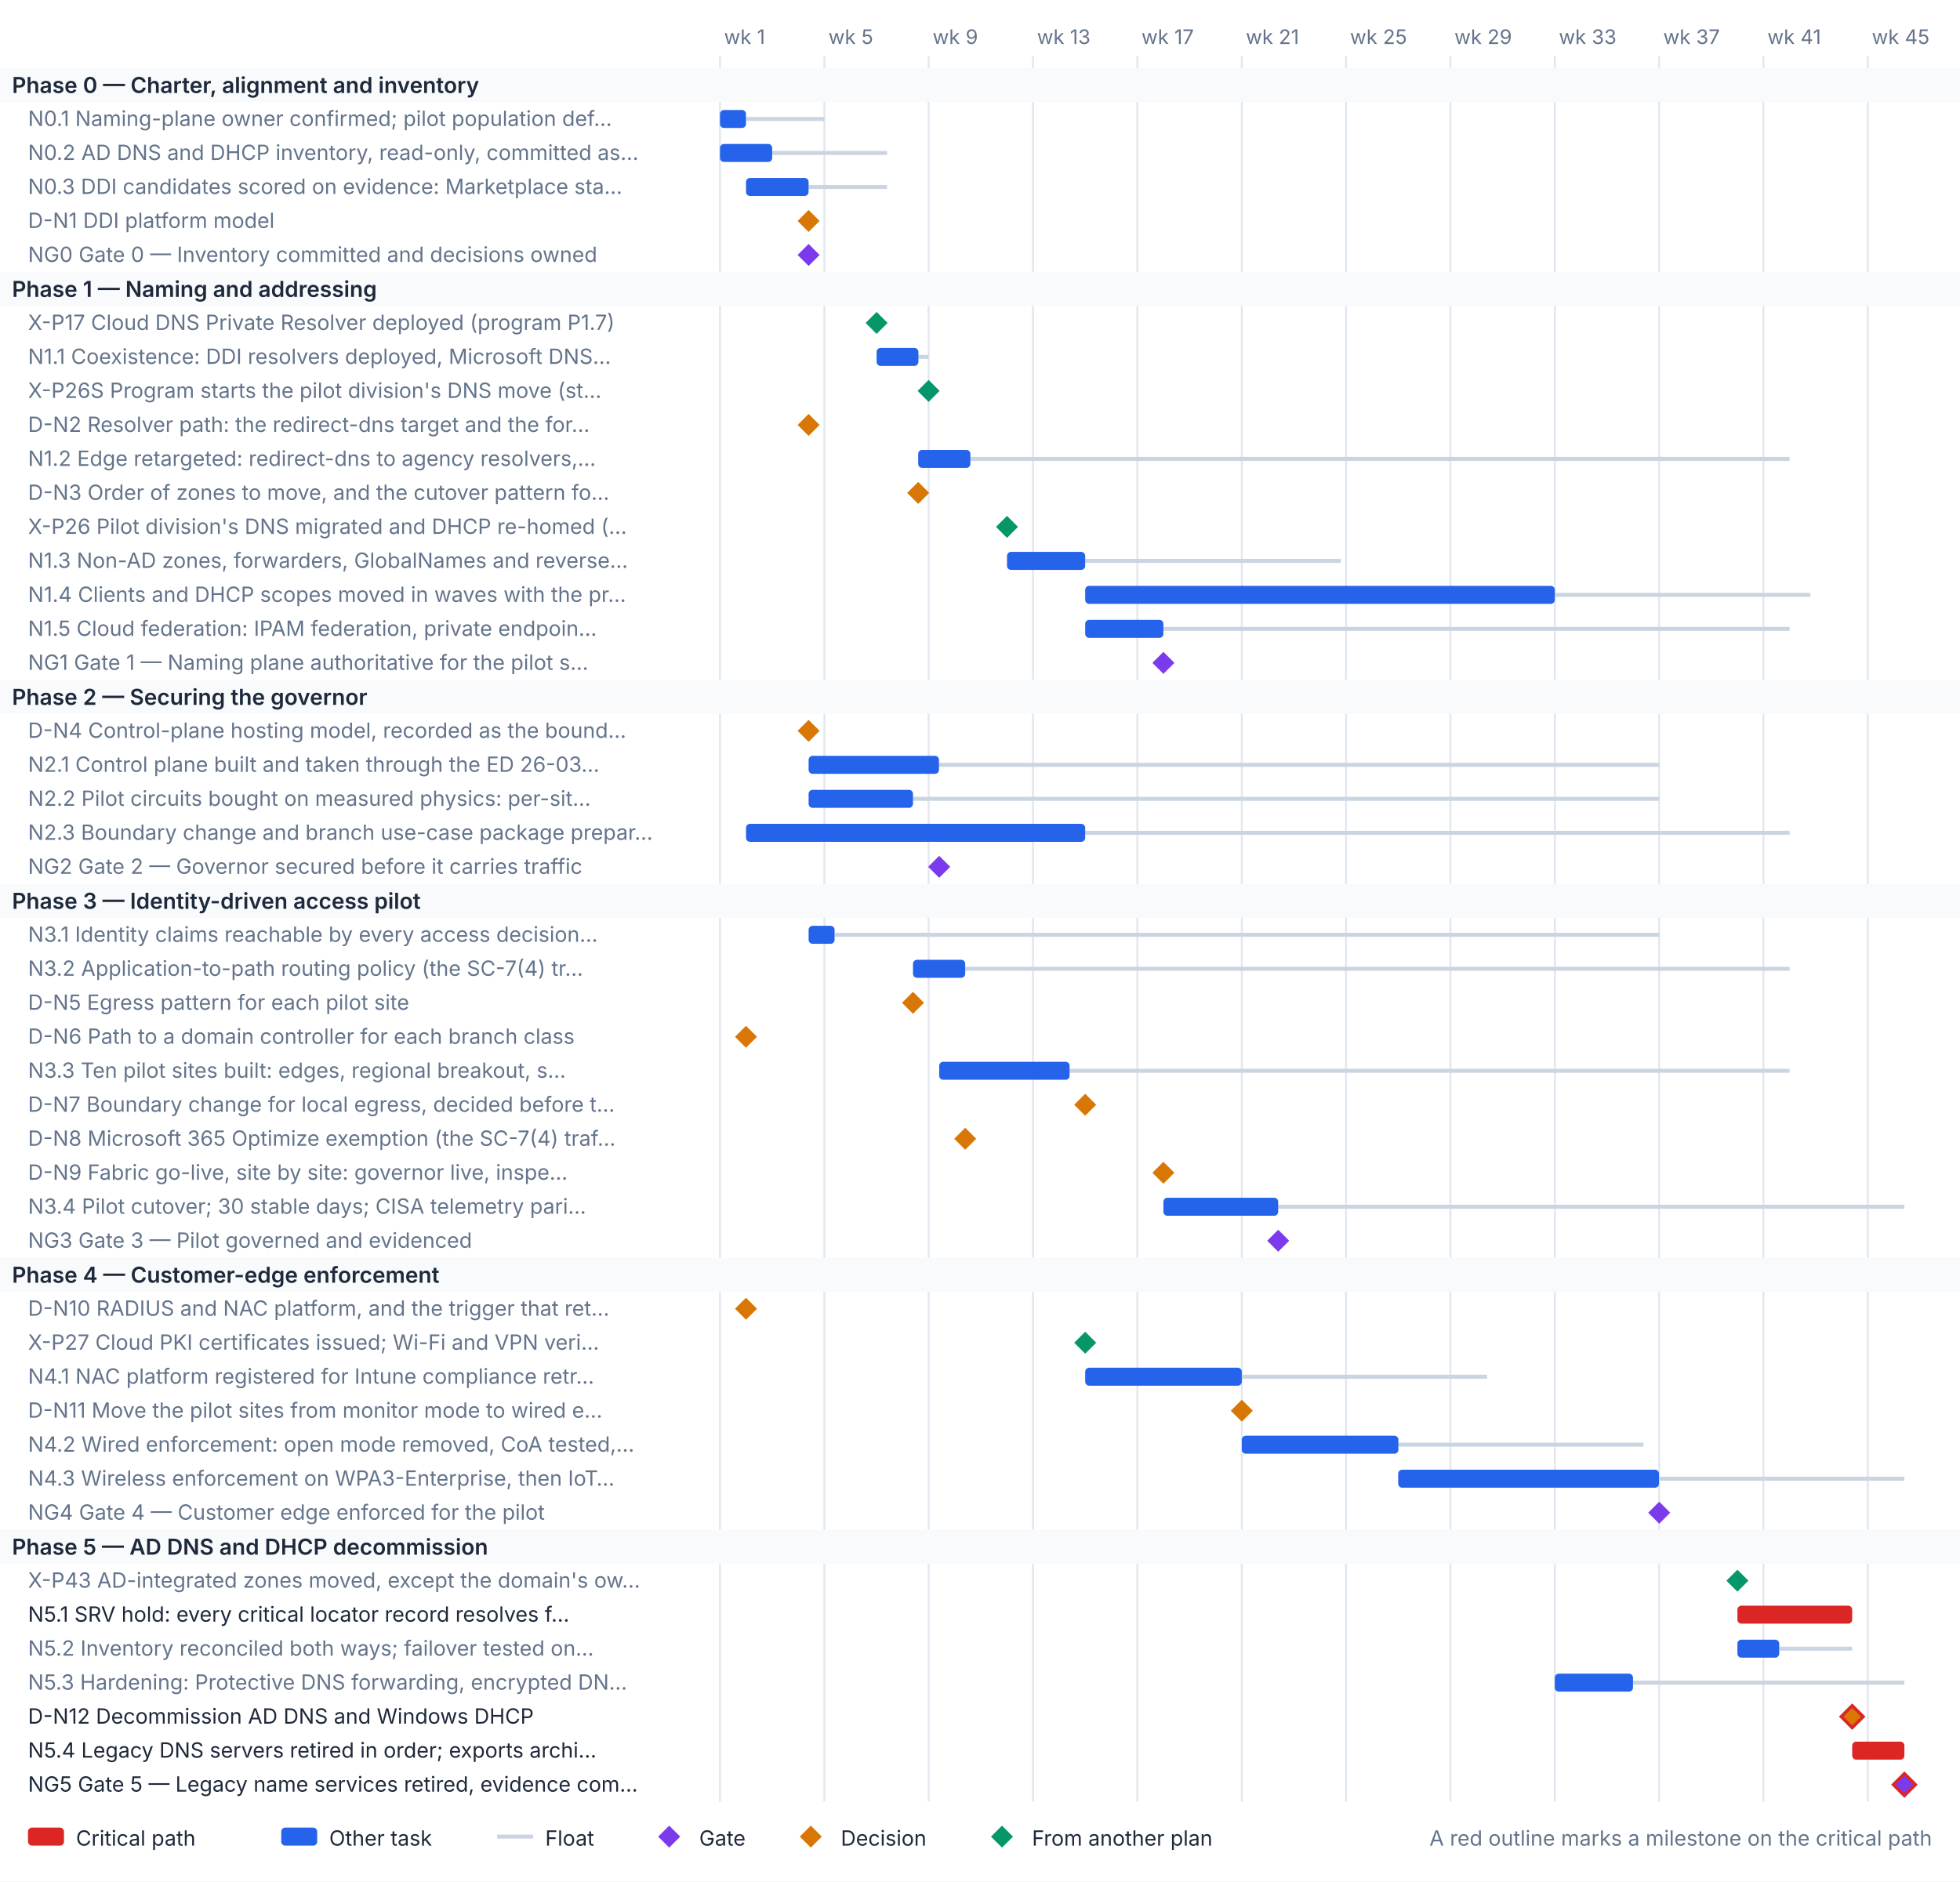
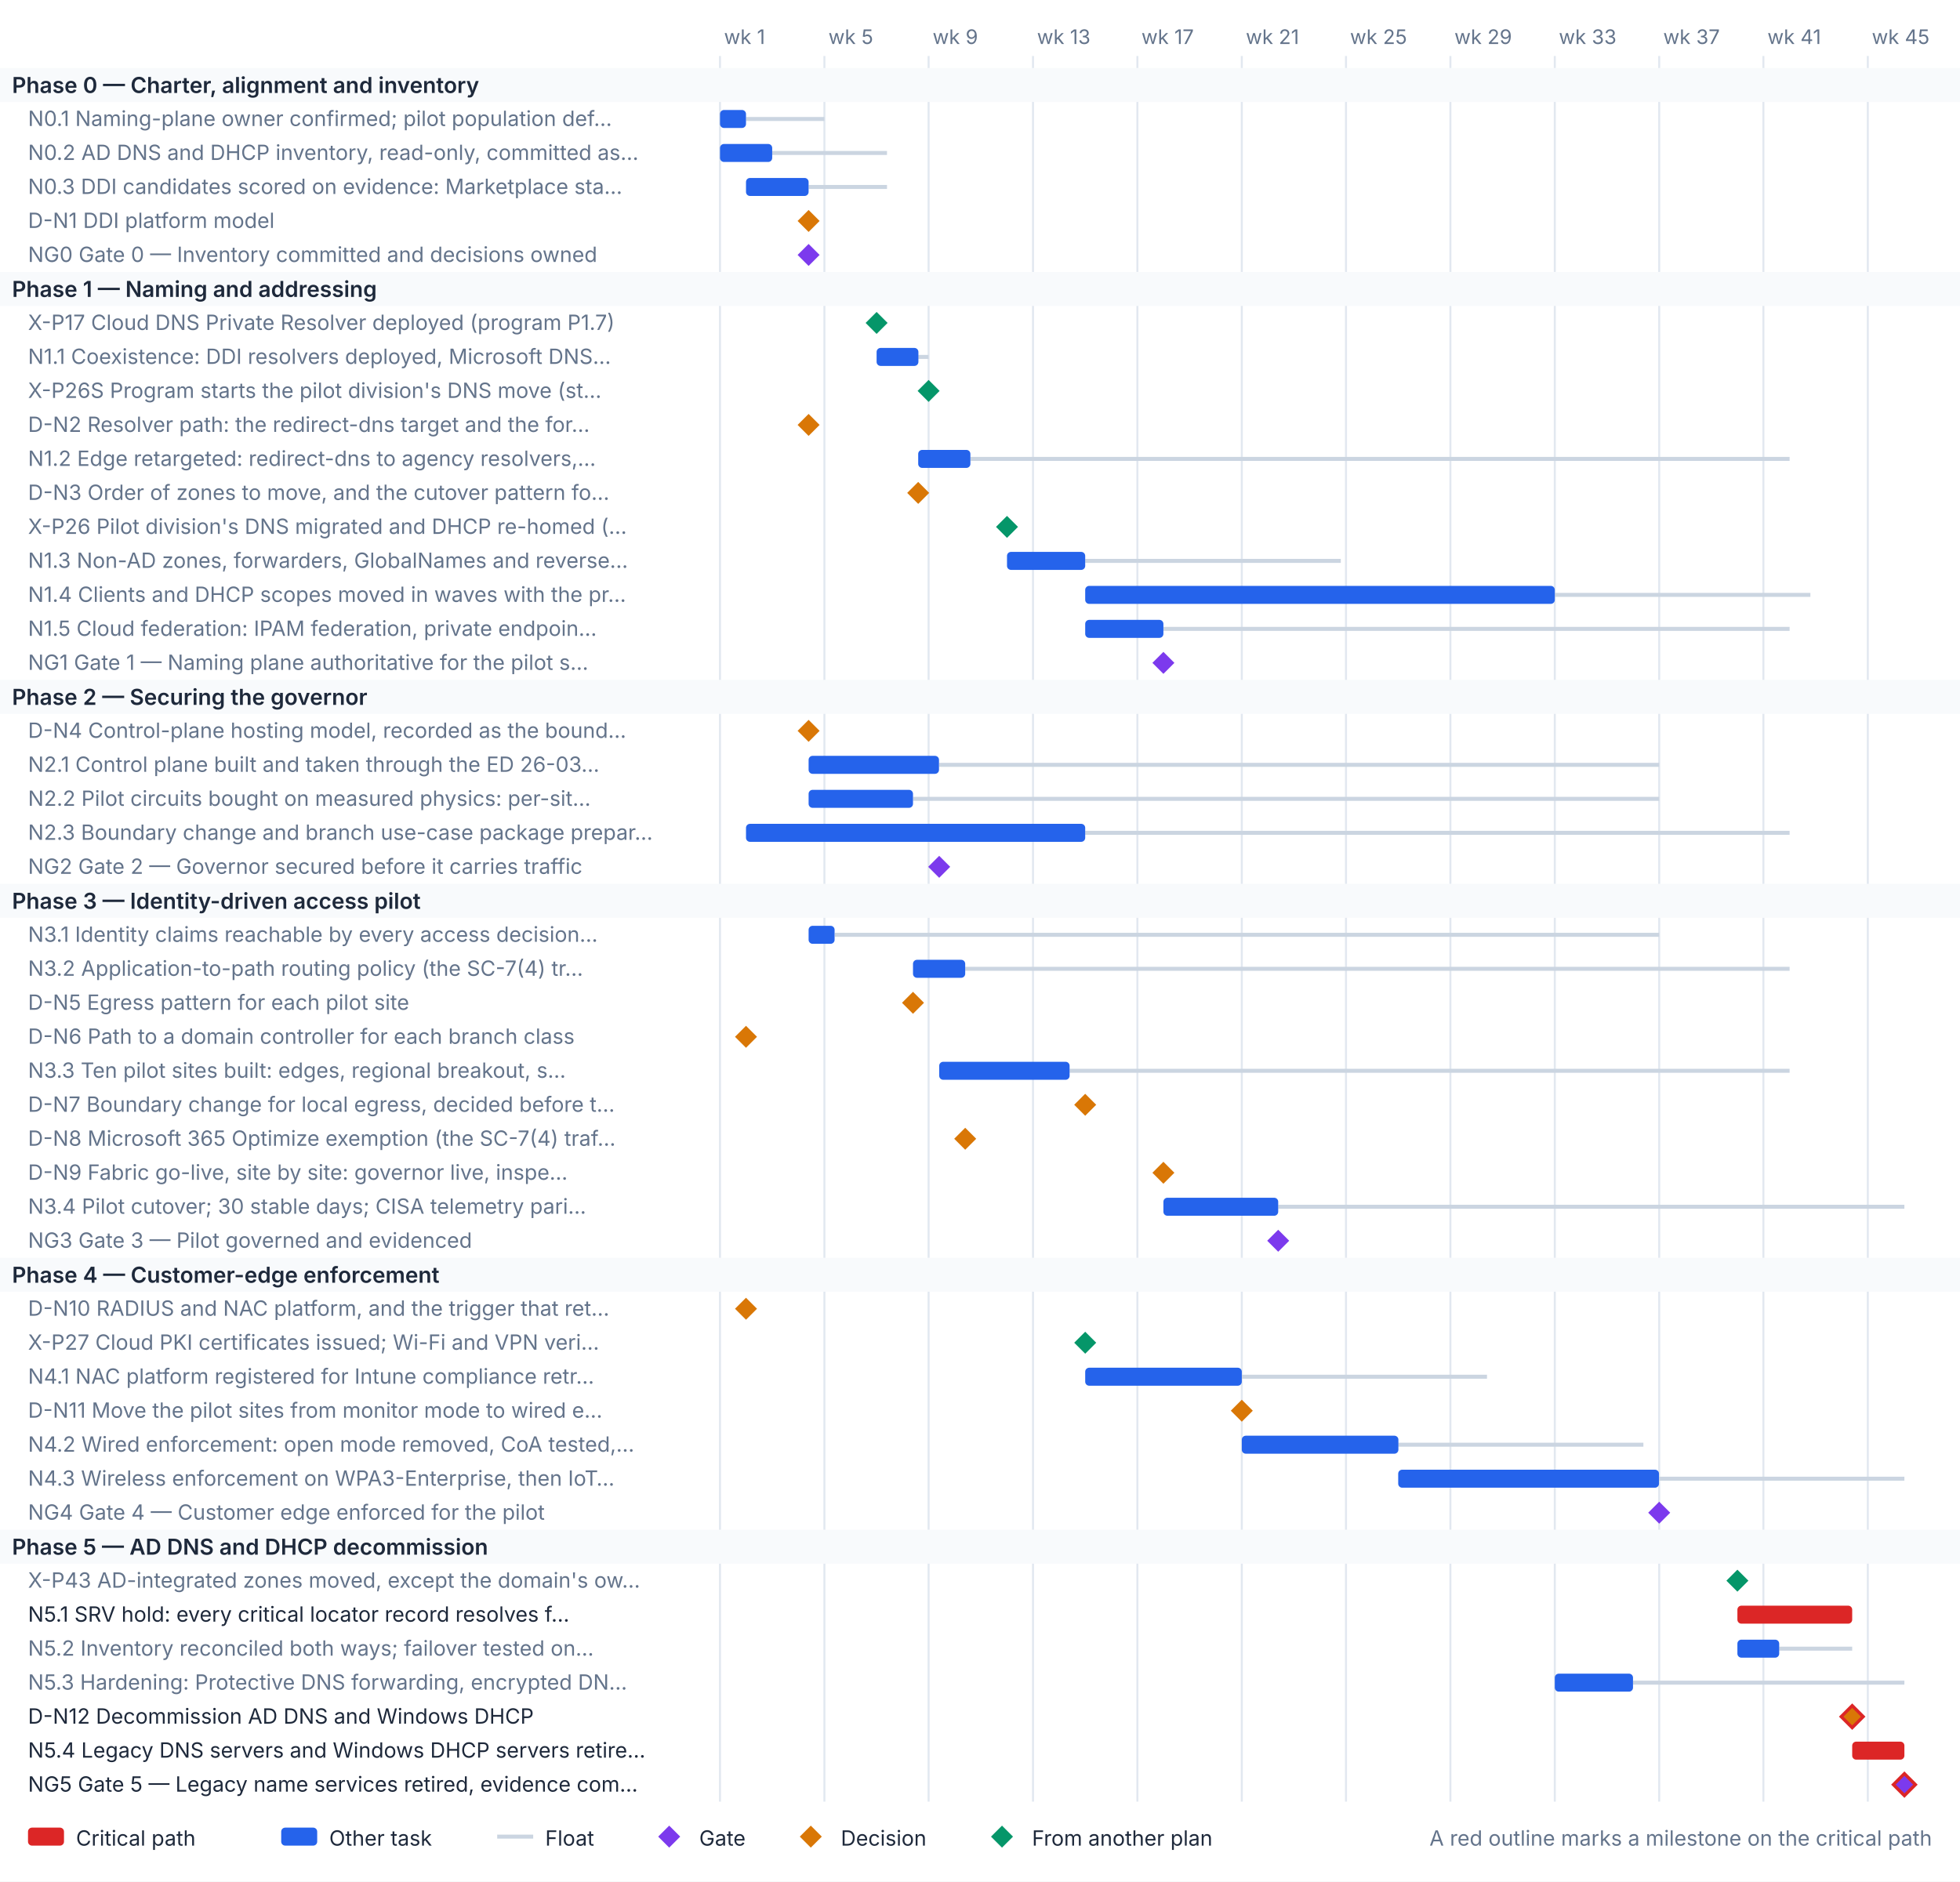
<svg xmlns="http://www.w3.org/2000/svg" width="980" height="941" viewBox="0 0 980 941" role="img" aria-labelledby="t d" font-family="Inter, 'DM Sans', Arial, sans-serif">
  <rect width="980" height="941" fill="#ffffff" />
  <line x1="360.0" y1="28" x2="360.0" y2="901" stroke="#e2e8f0" stroke-width="1" />
  <text x="362.0" y="22" font-size="10" fill="#64748b">wk 1</text>
  <line x1="412.2" y1="28" x2="412.2" y2="901" stroke="#e2e8f0" stroke-width="1" />
  <text x="414.2" y="22" font-size="10" fill="#64748b">wk 5</text>
  <line x1="464.3" y1="28" x2="464.3" y2="901" stroke="#e2e8f0" stroke-width="1" />
  <text x="466.3" y="22" font-size="10" fill="#64748b">wk 9</text>
  <line x1="516.5" y1="28" x2="516.5" y2="901" stroke="#e2e8f0" stroke-width="1" />
  <text x="518.5" y="22" font-size="10" fill="#64748b">wk 13</text>
  <line x1="568.7" y1="28" x2="568.7" y2="901" stroke="#e2e8f0" stroke-width="1" />
  <text x="570.7" y="22" font-size="10" fill="#64748b">wk 17</text>
  <line x1="620.9" y1="28" x2="620.9" y2="901" stroke="#e2e8f0" stroke-width="1" />
  <text x="622.9" y="22" font-size="10" fill="#64748b">wk 21</text>
  <line x1="673.0" y1="28" x2="673.0" y2="901" stroke="#e2e8f0" stroke-width="1" />
  <text x="675.0" y="22" font-size="10" fill="#64748b">wk 25</text>
  <line x1="725.2" y1="28" x2="725.2" y2="901" stroke="#e2e8f0" stroke-width="1" />
  <text x="727.2" y="22" font-size="10" fill="#64748b">wk 29</text>
  <line x1="777.4" y1="28" x2="777.4" y2="901" stroke="#e2e8f0" stroke-width="1" />
  <text x="779.4" y="22" font-size="10" fill="#64748b">wk 33</text>
  <line x1="829.6" y1="28" x2="829.6" y2="901" stroke="#e2e8f0" stroke-width="1" />
  <text x="831.6" y="22" font-size="10" fill="#64748b">wk 37</text>
  <line x1="881.7" y1="28" x2="881.7" y2="901" stroke="#e2e8f0" stroke-width="1" />
  <text x="883.7" y="22" font-size="10" fill="#64748b">wk 41</text>
  <line x1="933.9" y1="28" x2="933.9" y2="901" stroke="#e2e8f0" stroke-width="1" />
  <text x="935.9" y="22" font-size="10" fill="#64748b">wk 45</text>
  <rect x="0" y="34" width="980" height="17" fill="#f8fafc" />
  <text x="6" y="46.5" font-size="11" font-weight="600" fill="#1e293b">Phase 0 — Charter, alignment and inventory</text>
  <text x="14" y="63" font-size="10.5" fill="#64748b">N0.1  Naming-plane owner confirmed; pilot population def…</text>
  <line x1="373.0" y1="59.5" x2="412.2" y2="59.5" stroke="#cbd5e1" stroke-width="2" />
  <rect x="360.0" y="55" width="13.0" height="9" rx="2" fill="#2563EB" />
  <text x="14" y="80" font-size="10.5" fill="#64748b">N0.2  AD DNS and DHCP inventory, read-only, committed as…</text>
  <line x1="386.1" y1="76.5" x2="443.5" y2="76.5" stroke="#cbd5e1" stroke-width="2" />
  <rect x="360.0" y="72" width="26.1" height="9" rx="2" fill="#2563EB" />
  <text x="14" y="97" font-size="10.5" fill="#64748b">N0.3  DDI candidates scored on evidence: Marketplace sta…</text>
  <line x1="404.3" y1="93.5" x2="443.5" y2="93.5" stroke="#cbd5e1" stroke-width="2" />
  <rect x="373.0" y="89" width="31.3" height="9" rx="2" fill="#2563EB" />
  <text x="14" y="114" font-size="10.5" fill="#64748b">D-N1  DDI platform model</text>
  <path d="M404.3 105.0 L409.8 110.5 L404.3 116.0 L398.8 110.5 Z" fill="#D97706" />
  <text x="14" y="131" font-size="10.5" fill="#64748b">NG0  Gate 0 — Inventory committed and decisions owned</text>
  <path d="M404.3 122.0 L409.8 127.5 L404.3 133.0 L398.8 127.5 Z" fill="#7C3AED" />
  <rect x="0" y="136" width="980" height="17" fill="#f8fafc" />
  <text x="6" y="148.5" font-size="11" font-weight="600" fill="#1e293b">Phase 1 — Naming and addressing</text>
  <text x="14" y="165" font-size="10.5" fill="#64748b">X-P17  Cloud DNS Private Resolver deployed (program P1.7)</text>
  <path d="M438.3 156.0 L443.8 161.5 L438.3 167.0 L432.8 161.5 Z" fill="#059669" />
  <text x="14" y="182" font-size="10.5" fill="#64748b">N1.1  Coexistence: DDI resolvers deployed, Microsoft DNS…</text>
  <line x1="459.1" y1="178.5" x2="464.3" y2="178.5" stroke="#cbd5e1" stroke-width="2" />
  <rect x="438.3" y="174" width="20.9" height="9" rx="2" fill="#2563EB" />
  <text x="14" y="199" font-size="10.5" fill="#64748b">X-P26S  Program starts the pilot division's DNS move (st…</text>
  <path d="M464.3 190.0 L469.8 195.5 L464.3 201.0 L458.8 195.5 Z" fill="#059669" />
  <text x="14" y="216" font-size="10.5" fill="#64748b">D-N2  Resolver path: the redirect-dns target and the for…</text>
  <path d="M404.3 207.0 L409.8 212.5 L404.3 218.0 L398.8 212.5 Z" fill="#D97706" />
  <text x="14" y="233" font-size="10.5" fill="#64748b">N1.2  Edge retargeted: redirect-dns to agency resolvers,…</text>
  <line x1="485.2" y1="229.5" x2="894.8" y2="229.5" stroke="#cbd5e1" stroke-width="2" />
  <rect x="459.1" y="225" width="26.1" height="9" rx="2" fill="#2563EB" />
  <text x="14" y="250" font-size="10.5" fill="#64748b">D-N3  Order of zones to move, and the cutover pattern fo…</text>
  <path d="M459.1 241.0 L464.6 246.5 L459.1 252.0 L453.6 246.5 Z" fill="#D97706" />
  <text x="14" y="267" font-size="10.5" fill="#64748b">X-P26  Pilot division's DNS migrated and DHCP re-homed (…</text>
  <path d="M503.5 258.0 L509.0 263.5 L503.5 269.0 L498.0 263.5 Z" fill="#059669" />
  <text x="14" y="284" font-size="10.5" fill="#64748b">N1.3  Non-AD zones, forwarders, GlobalNames and reverse…</text>
  <line x1="542.6" y1="280.5" x2="670.4" y2="280.5" stroke="#cbd5e1" stroke-width="2" />
  <rect x="503.5" y="276" width="39.1" height="9" rx="2" fill="#2563EB" />
  <text x="14" y="301" font-size="10.5" fill="#64748b">N1.4  Clients and DHCP scopes moved in waves with the pr…</text>
  <line x1="777.4" y1="297.5" x2="905.2" y2="297.5" stroke="#cbd5e1" stroke-width="2" />
  <rect x="542.6" y="293" width="234.8" height="9" rx="2" fill="#2563EB" />
  <text x="14" y="318" font-size="10.5" fill="#64748b">N1.5  Cloud federation: IPAM federation, private endpoin…</text>
  <line x1="581.7" y1="314.5" x2="894.8" y2="314.5" stroke="#cbd5e1" stroke-width="2" />
  <rect x="542.6" y="310" width="39.1" height="9" rx="2" fill="#2563EB" />
  <text x="14" y="335" font-size="10.5" fill="#64748b">NG1  Gate 1 — Naming plane authoritative for the pilot s…</text>
  <path d="M581.7 326.0 L587.2 331.5 L581.7 337.0 L576.2 331.5 Z" fill="#7C3AED" />
  <rect x="0" y="340" width="980" height="17" fill="#f8fafc" />
  <text x="6" y="352.5" font-size="11" font-weight="600" fill="#1e293b">Phase 2 — Securing the governor</text>
  <text x="14" y="369" font-size="10.5" fill="#64748b">D-N4  Control-plane hosting model, recorded as the bound…</text>
  <path d="M404.3 360.0 L409.8 365.5 L404.3 371.0 L398.8 365.5 Z" fill="#D97706" />
  <text x="14" y="386" font-size="10.5" fill="#64748b">N2.1  Control plane built and taken through the ED 26-03…</text>
  <line x1="469.6" y1="382.5" x2="829.6" y2="382.5" stroke="#cbd5e1" stroke-width="2" />
  <rect x="404.3" y="378" width="65.2" height="9" rx="2" fill="#2563EB" />
  <text x="14" y="403" font-size="10.5" fill="#64748b">N2.2  Pilot circuits bought on measured physics: per-sit…</text>
  <line x1="456.5" y1="399.5" x2="829.6" y2="399.5" stroke="#cbd5e1" stroke-width="2" />
  <rect x="404.3" y="395" width="52.2" height="9" rx="2" fill="#2563EB" />
  <text x="14" y="420" font-size="10.5" fill="#64748b">N2.3  Boundary change and branch use-case package prepar…</text>
  <line x1="542.6" y1="416.5" x2="894.8" y2="416.5" stroke="#cbd5e1" stroke-width="2" />
  <rect x="373.0" y="412" width="169.6" height="9" rx="2" fill="#2563EB" />
  <text x="14" y="437" font-size="10.5" fill="#64748b">NG2  Gate 2 — Governor secured before it carries traffic</text>
  <path d="M469.6 428.0 L475.1 433.5 L469.6 439.0 L464.1 433.5 Z" fill="#7C3AED" />
  <rect x="0" y="442" width="980" height="17" fill="#f8fafc" />
  <text x="6" y="454.5" font-size="11" font-weight="600" fill="#1e293b">Phase 3 — Identity-driven access pilot</text>
  <text x="14" y="471" font-size="10.5" fill="#64748b">N3.1  Identity claims reachable by every access decision…</text>
  <line x1="417.4" y1="467.5" x2="829.6" y2="467.5" stroke="#cbd5e1" stroke-width="2" />
  <rect x="404.3" y="463" width="13.0" height="9" rx="2" fill="#2563EB" />
  <text x="14" y="488" font-size="10.5" fill="#64748b">N3.2  Application-to-path routing policy (the SC-7(4) tr…</text>
  <line x1="482.6" y1="484.5" x2="894.8" y2="484.5" stroke="#cbd5e1" stroke-width="2" />
  <rect x="456.5" y="480" width="26.1" height="9" rx="2" fill="#2563EB" />
  <text x="14" y="505" font-size="10.5" fill="#64748b">D-N5  Egress pattern for each pilot site</text>
  <path d="M456.5 496.0 L462.0 501.5 L456.5 507.0 L451.0 501.5 Z" fill="#D97706" />
  <text x="14" y="522" font-size="10.5" fill="#64748b">D-N6  Path to a domain controller for each branch class</text>
  <path d="M373.0 513.0 L378.5 518.5 L373.0 524.0 L367.5 518.5 Z" fill="#D97706" />
  <text x="14" y="539" font-size="10.5" fill="#64748b">N3.3  Ten pilot sites built: edges, regional breakout, s…</text>
  <line x1="534.8" y1="535.5" x2="894.8" y2="535.5" stroke="#cbd5e1" stroke-width="2" />
  <rect x="469.6" y="531" width="65.2" height="9" rx="2" fill="#2563EB" />
  <text x="14" y="556" font-size="10.5" fill="#64748b">D-N7  Boundary change for local egress, decided before t…</text>
  <path d="M542.6 547.0 L548.1 552.5 L542.6 558.0 L537.1 552.5 Z" fill="#D97706" />
  <text x="14" y="573" font-size="10.5" fill="#64748b">D-N8  Microsoft 365 Optimize exemption (the SC-7(4) traf…</text>
  <path d="M482.6 564.0 L488.1 569.5 L482.6 575.0 L477.1 569.5 Z" fill="#D97706" />
  <text x="14" y="590" font-size="10.5" fill="#64748b">D-N9  Fabric go-live, site by site: governor live, inspe…</text>
  <path d="M581.7 581.0 L587.2 586.5 L581.7 592.0 L576.2 586.5 Z" fill="#D97706" />
  <text x="14" y="607" font-size="10.5" fill="#64748b">N3.4  Pilot cutover; 30 stable days; CISA telemetry pari…</text>
  <line x1="639.1" y1="603.5" x2="952.2" y2="603.5" stroke="#cbd5e1" stroke-width="2" />
  <rect x="581.7" y="599" width="57.4" height="9" rx="2" fill="#2563EB" />
  <text x="14" y="624" font-size="10.5" fill="#64748b">NG3  Gate 3 — Pilot governed and evidenced</text>
  <path d="M639.1 615.0 L644.6 620.5 L639.1 626.0 L633.6 620.5 Z" fill="#7C3AED" />
  <rect x="0" y="629" width="980" height="17" fill="#f8fafc" />
  <text x="6" y="641.5" font-size="11" font-weight="600" fill="#1e293b">Phase 4 — Customer-edge enforcement</text>
  <text x="14" y="658" font-size="10.5" fill="#64748b">D-N10  RADIUS and NAC platform, and the trigger that ret…</text>
  <path d="M373.0 649.0 L378.5 654.5 L373.0 660.0 L367.5 654.5 Z" fill="#D97706" />
  <text x="14" y="675" font-size="10.5" fill="#64748b">X-P27  Cloud PKI certificates issued; Wi-Fi and VPN veri…</text>
  <path d="M542.6 666.0 L548.1 671.5 L542.6 677.0 L537.1 671.5 Z" fill="#059669" />
  <text x="14" y="692" font-size="10.5" fill="#64748b">N4.1  NAC platform registered for Intune compliance retr…</text>
  <line x1="620.9" y1="688.5" x2="743.5" y2="688.5" stroke="#cbd5e1" stroke-width="2" />
  <rect x="542.6" y="684" width="78.3" height="9" rx="2" fill="#2563EB" />
  <text x="14" y="709" font-size="10.5" fill="#64748b">D-N11  Move the pilot sites from monitor mode to wired e…</text>
  <path d="M620.9 700.0 L626.4 705.5 L620.9 711.0 L615.4 705.5 Z" fill="#D97706" />
  <text x="14" y="726" font-size="10.5" fill="#64748b">N4.2  Wired enforcement: open mode removed, CoA tested,…</text>
  <line x1="699.1" y1="722.5" x2="821.7" y2="722.5" stroke="#cbd5e1" stroke-width="2" />
  <rect x="620.9" y="718" width="78.3" height="9" rx="2" fill="#2563EB" />
  <text x="14" y="743" font-size="10.5" fill="#64748b">N4.3  Wireless enforcement on WPA3-Enterprise, then IoT…</text>
  <line x1="829.6" y1="739.5" x2="952.2" y2="739.5" stroke="#cbd5e1" stroke-width="2" />
  <rect x="699.1" y="735" width="130.4" height="9" rx="2" fill="#2563EB" />
  <text x="14" y="760" font-size="10.5" fill="#64748b">NG4  Gate 4 — Customer edge enforced for the pilot</text>
  <path d="M829.6 751.0 L835.1 756.5 L829.6 762.0 L824.1 756.5 Z" fill="#7C3AED" />
  <rect x="0" y="765" width="980" height="17" fill="#f8fafc" />
  <text x="6" y="777.5" font-size="11" font-weight="600" fill="#1e293b">Phase 5 — AD DNS and DHCP decommission</text>
  <text x="14" y="794" font-size="10.5" fill="#64748b">X-P43  AD-integrated zones moved, except the domain's ow…</text>
  <path d="M868.7 785.0 L874.2 790.5 L868.7 796.0 L863.2 790.5 Z" fill="#059669" />
  <text x="14" y="811" font-size="10.5" fill="#1e293b">N5.1  SRV hold: every critical locator record resolves f…</text>
  <rect x="868.7" y="803" width="57.4" height="9" rx="2" fill="#DC2626" />
  <text x="14" y="828" font-size="10.5" fill="#64748b">N5.2  Inventory reconciled both ways; failover tested on…</text>
  <line x1="889.6" y1="824.5" x2="926.1" y2="824.5" stroke="#cbd5e1" stroke-width="2" />
  <rect x="868.7" y="820" width="20.9" height="9" rx="2" fill="#2563EB" />
  <text x="14" y="845" font-size="10.5" fill="#64748b">N5.3  Hardening: Protective DNS forwarding, encrypted DN…</text>
  <line x1="816.5" y1="841.5" x2="952.2" y2="841.5" stroke="#cbd5e1" stroke-width="2" />
  <rect x="777.4" y="837" width="39.1" height="9" rx="2" fill="#2563EB" />
  <text x="14" y="862" font-size="10.5" fill="#1e293b">D-N12  Decommission AD DNS and Windows DHCP</text>
  <path d="M926.1 853.0 L931.6 858.5 L926.1 864.0 L920.6 858.5 Z" fill="#D97706" stroke="#DC2626" stroke-width="1.6" />
-   <text x="14" y="879" font-size="10.5" fill="#1e293b">N5.4  Legacy DNS servers retired in order; exports archi…</text>
+   <text x="14" y="879" font-size="10.5" fill="#1e293b">N5.4  Legacy DNS servers and Windows DHCP servers retire…</text>
  <rect x="926.1" y="871" width="26.1" height="9" rx="2" fill="#DC2626" />
  <text x="14" y="896" font-size="10.5" fill="#1e293b">NG5  Gate 5 — Legacy name services retired, evidence com…</text>
  <path d="M952.2 887.0 L957.7 892.5 L952.2 898.0 L946.7 892.5 Z" fill="#7C3AED" stroke="#DC2626" stroke-width="1.6" />
  <rect x="14" y="914" width="18" height="9" rx="2" fill="#DC2626" />
  <text x="38" y="923" font-size="10.5" fill="#1e293b">Critical path</text>
  <rect x="140.6" y="914" width="18" height="9" rx="2" fill="#2563EB" />
  <text x="164.6" y="923" font-size="10.5" fill="#1e293b">Other task</text>
  <line x1="248.6" y1="918.5" x2="266.6" y2="918.5" stroke="#cbd5e1" stroke-width="2" />
  <text x="272.6" y="923" font-size="10.5" fill="#1e293b">Float</text>
  <path d="M334.6 913 L340.1 918.5 L334.6 924 L329.1 918.5 Z" fill="#7C3AED" />
  <text x="349.6" y="923" font-size="10.5" fill="#1e293b">Gate</text>
  <path d="M405.4 913 L410.9 918.5 L405.4 924 L399.9 918.5 Z" fill="#D97706" />
  <text x="420.4" y="923" font-size="10.5" fill="#1e293b">Decision</text>
  <path d="M501.0 913 L506.5 918.5 L501.0 924 L495.5 918.5 Z" fill="#059669" />
  <text x="516.0" y="923" font-size="10.5" fill="#1e293b">From another plan</text>
  <text x="966" y="923" font-size="10.5" fill="#64748b" text-anchor="end">A red outline marks a milestone on the critical path</text>
</svg>
